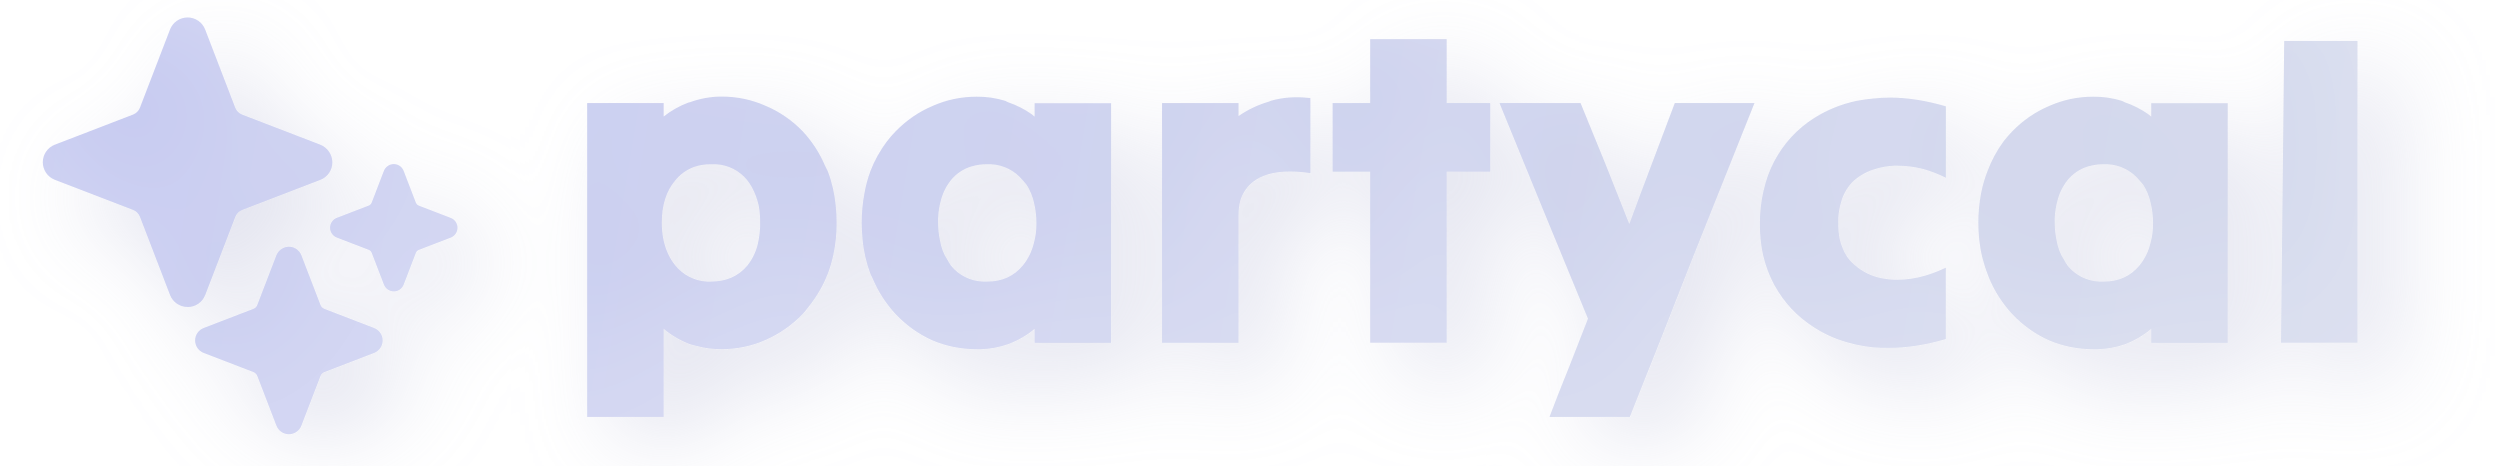
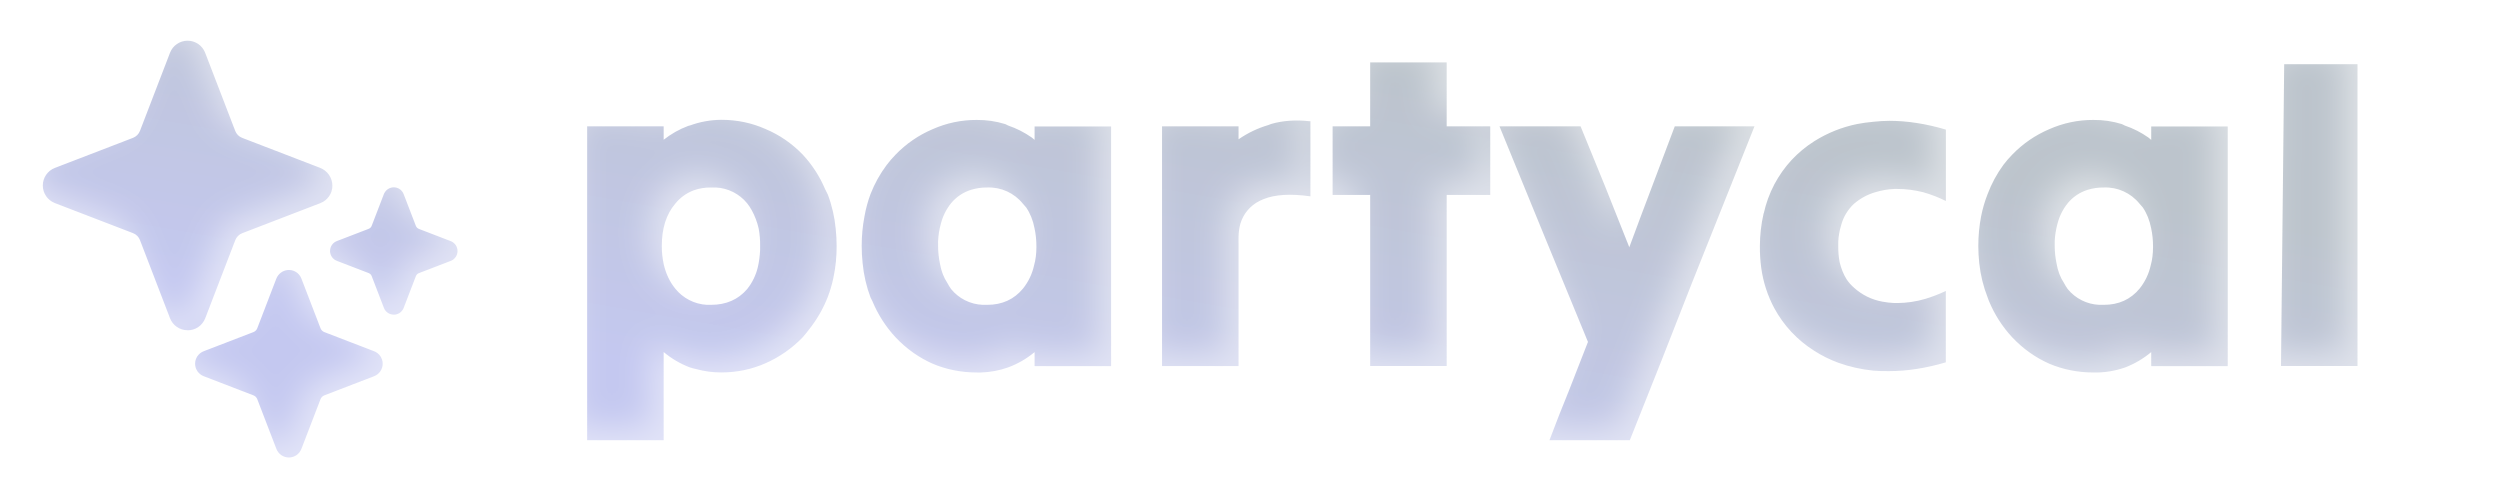
- <svg xmlns="http://www.w3.org/2000/svg" viewBox="0 4 430 80">
+ <svg xmlns="http://www.w3.org/2000/svg" viewBox="0 0 375 75" fill="none">
+   <g filter="url(#ax1)">
+     <path d="M28.143 49.535A2.81 2.81 0 0 1 25.5 47.73l-4.509-11.721a1.8 1.8 0 0 0-1.038-1.038l-11.72-4.509a2.826 2.826 0 0 1 0-5.276l11.72-4.509a1.82 1.82 0 0 0 1.038-1.037L25.5 7.919a2.825 2.825 0 0 1 5.276 0l4.509 11.72a1.8 1.8 0 0 0 1.038 1.038l11.65 4.483a2.89 2.89 0 0 1 1.885 2.73 2.81 2.81 0 0 1-1.806 2.581l-11.72 4.509a1.8 1.8 0 0 0-1.038 1.038l-4.51 11.72a2.81 2.81 0 0 1-2.642 1.806zm30.924-2.337a1.59 1.59 0 0 1-1.483-1.02l-1.831-4.762a.78.78 0 0 0-.454-.454l-4.761-1.831a1.587 1.587 0 0 1 0-2.974l4.761-1.831a.78.78 0 0 0 .454-.454l1.814-4.718a1.63 1.63 0 0 1 1.308-1.046 1.59 1.59 0 0 1 1.674 1.011l1.832 4.762a.8.8 0 0 0 .453.453l4.762 1.832a1.587 1.587 0 0 1 0 2.974l-4.762 1.831a.8.8 0 0 0-.453.454l-1.832 4.761a1.59 1.59 0 0 1-1.482 1.02m-15.733 21.42a2.01 2.01 0 0 1-1.875-1.292l-2.869-7.456a1 1 0 0 0-.576-.576l-7.456-2.869a2.006 2.006 0 0 1 0-3.75l7.456-2.869a1 1 0 0 0 .576-.576l2.843-7.404a2.07 2.07 0 0 1 1.657-1.325 2.005 2.005 0 0 1 2.12 1.273l2.868 7.456a1 1 0 0 0 .576.576l7.456 2.87a2.006 2.006 0 0 1 0 3.75l-7.456 2.868a1 1 0 0 0-.576.576l-2.869 7.456a2.01 2.01 0 0 1-1.875 1.291m189.088-2.6a276 276 0 0 1 2.921-7.439q1.457-3.688 2.852-7.3a3627 3627 0 0 0-6.672-16.203 7868 7868 0 0 1-6.601-16.133h12.165a2437 2437 0 0 0 3.689 9.034 1466 1466 0 0 0 3.619 9.105 973 973 0 0 1 3.41-9.105q1.745-4.587 3.41-9.034h11.957a7517 7517 0 0 0-9.384 23.502 2598 2598 0 0 1-9.314 23.573zm-132.873 0H88.073V18.951h11.476v2.014a13.6 13.6 0 0 1 3.689-2.084l.279-.07a13.9 13.9 0 0 1 4.588-.837h.139q3.48 0 6.602 1.386 3.13 1.317 5.564 3.829a17.7 17.7 0 0 1 3.34 5.145q.219.414.419.838a19.8 19.8 0 0 1 1.186 5.145q.137 1.282.139 2.573c.01 1.611-.153 3.22-.488 4.796-.205.97-.485 1.924-.837 2.852a18.8 18.8 0 0 1-2.852 4.936q-.431.577-.907 1.116a17.7 17.7 0 0 1-5.564 3.89q-3.13 1.386-6.672 1.386a14 14 0 0 1-3.689-.488q-.529-.116-1.046-.28a13.8 13.8 0 0 1-3.89-2.293v13.222m164.992-34.003a22 22 0 0 0-.558 4.867 22.6 22.6 0 0 0 .209 3.34 17.9 17.9 0 0 0 1.945 5.982 17.2 17.2 0 0 0 5.982 6.393 18.3 18.3 0 0 0 3.619 1.805 22 22 0 0 0 5.285 1.186 24 24 0 0 0 2.364.07q4.029 0 8.485-1.317V43.64a21 21 0 0 1-3.061 1.187 15 15 0 0 1-4.238.627q-.21.005-.419 0a12 12 0 0 1-1.805-.209 8.55 8.55 0 0 1-4.239-2.084 6.4 6.4 0 0 1-1.116-1.256q-.698-1.116-1.046-2.573a12 12 0 0 1-.21-2.433q-.006-.313 0-.628a10 10 0 0 1 .419-2.433 6.74 6.74 0 0 1 1.945-3.27 8.5 8.5 0 0 1 3.2-1.736c.926-.285 1.884-.45 2.852-.488q.245-.005.488 0 1.875 0 3.829.488a19.5 19.5 0 0 1 3.41 1.317V19.44q-4.448-1.317-8.486-1.317-1.184.01-2.363.14-1.26.107-2.503.348a19.3 19.3 0 0 0-6.392 2.573q-3.83 2.433-5.983 6.462a17.5 17.5 0 0 0-1.596 4.378M155.189 54.898v-2.084a13.5 13.5 0 0 1-3.959 2.294 13.4 13.4 0 0 1-4.099.767q-.279.004-.558 0-3.55 0-6.672-1.317-3.13-1.386-5.564-3.96a18.2 18.2 0 0 1-3.479-5.423q-.144-.277-.28-.559a19.8 19.8 0 0 1-1.186-5.145 25 25 0 0 1-.139-2.573 23.5 23.5 0 0 1 .419-4.447c.201-1.139.504-2.257.906-3.34a18.3 18.3 0 0 1 2.434-4.378q.612-.803 1.316-1.527a16.9 16.9 0 0 1 5.564-3.828 16.1 16.1 0 0 1 6.602-1.387c1.46-.017 2.914.195 4.308.628q.212.1.419.21a13.9 13.9 0 0 1 3.549 1.805q.213.17.419.349v-2.015h11.477v35.948h-11.477zm167.494 0v-2.084a13.8 13.8 0 0 1-3.889 2.294 13.4 13.4 0 0 1-4.727.767q-3.549 0-6.672-1.317-3.13-1.386-5.564-3.96a18.2 18.2 0 0 1-3.479-5.423 22 22 0 0 1-.21-.559 19.8 19.8 0 0 1-1.255-5.145 24 24 0 0 1-.14-2.573 23.5 23.5 0 0 1 .419-4.447c.223-1.141.55-2.259.976-3.34a18.3 18.3 0 0 1 2.364-4.378q.611-.803 1.317-1.527a16.9 16.9 0 0 1 5.564-3.828 16.1 16.1 0 0 1 6.601-1.387c1.46-.017 2.914.195 4.309.628q.21.1.418.21a13.9 13.9 0 0 1 3.55 1.805q.212.17.418.349v-2.015h11.477v35.948h-11.477zm-117.157 0V29.241h-5.634v-10.29h5.634V9.358h11.477v9.593h6.532v10.29h-6.532v25.657zm136.622 0 .48-45.27h10.997v45.27zm-167.843 0V18.951h11.477v1.944a15.6 15.6 0 0 1 4.517-2.154l.349-.14q2.642-.766 5.774-.418h.139v11.268q-4.448-.629-7.02.418a6 6 0 0 0-1.117.558 5.57 5.57 0 0 0-2.502 3.69 9 9 0 0 0-.14 1.805v18.985h-11.477zm-26.215-9.174q3.34 0 5.355-2.433a8.45 8.45 0 0 0 1.665-3.48q.35-1.255.349-2.712v-.21c0-.888-.094-1.773-.279-2.642q-.348-1.805-1.256-3.13a8 8 0 0 0-.488-.559 6.54 6.54 0 0 0-5.355-2.433 8 8 0 0 0-2.433.349 6.33 6.33 0 0 0-2.991 2.014 8.1 8.1 0 0 0-1.526 3.062 12 12 0 0 0-.419 2.642q-.007.348 0 .698c.003.888.097 1.773.279 2.642q.279 1.665 1.117 2.922.248.472.558.907a6.44 6.44 0 0 0 4.726 2.363q.35.015.698 0m167.494 0q3.34 0 5.355-2.433a8.46 8.46 0 0 0 1.666-3.48q.348-1.255.348-2.712v-.21c0-.888-.094-1.773-.279-2.642q-.349-1.805-1.255-3.13a8 8 0 0 0-.489-.559 6.53 6.53 0 0 0-5.354-2.433 8 8 0 0 0-2.434.349 6.33 6.33 0 0 0-2.991 2.014 8.1 8.1 0 0 0-1.526 3.062 12 12 0 0 0-.419 2.642q-.007.348 0 .698c.003.888.097 1.773.279 2.642q.28 1.665 1.117 2.922.248.472.558.907a6.45 6.45 0 0 0 4.727 2.363q.349.015.697 0m-208.936 0q3.41 0 5.425-2.363a8.3 8.3 0 0 0 1.596-3.27q.279-1.187.348-2.574.007-.314 0-.627a13 13 0 0 0-.209-2.573 10.5 10.5 0 0 0-1.046-2.782 7.5 7.5 0 0 0-.698-1.047 6.46 6.46 0 0 0-4.657-2.363 9 9 0 0 0-.767 0 7.5 7.5 0 0 0-2.573.419 6.45 6.45 0 0 0-2.782 2.014q-2.015 2.364-2.015 6.332c-.005.911.089 1.82.28 2.712q.487 2.154 1.735 3.689a6.55 6.55 0 0 0 4.727 2.433q.313.01.628 0" fill="url(#bx1)" />
+   </g>
  <defs>
-     <linearGradient id="bz2" x1="600" y1="100" x2="0" y2="0" gradientUnits="userSpaceOnUse">
-       <stop stop-color="#D7DDE8" />
+     <linearGradient id="bx1" x1="185.521" y1="6.105" x2="174.523" y2="68.625" gradientUnits="userSpaceOnUse">
+       <stop stop-color="#BCC4CC" />
      <stop offset="1" stop-color="#C4C8F0" />
    </linearGradient>
-     <filter id="az2" filterUnits="userSpaceOnUse" color-interpolation-filters="sRGB">
+     <filter id="ax1" x="4.419" y="4.105" width="349.206" height="64.52" filterUnits="userSpaceOnUse" color-interpolation-filters="sRGB">
      <feFlood flood-opacity="0" result="BackgroundImageFix" />
+       <feBlend in="SourceGraphic" in2="BackgroundImageFix" result="shape" />
      <feColorMatrix in="SourceAlpha" values="0 0 0 0 0 0 0 0 0 0 0 0 0 0 0 0 0 0 127 0" result="hardAlpha" />
-       <feOffset dx="6" dy="6" />
-       <feGaussianBlur stdDeviation="8" />
-       <feColorMatrix values="0 0 0 0 0.675 0 0 0 0 0.686 0 0 0 0 0.816 0 0 0 0.35 0" />
-       <feBlend in2="BackgroundImageFix" result="effect1" />
-       <feBlend in="SourceGraphic" in2="effect1" result="shape" />
-       <feColorMatrix in="SourceAlpha" values="0 0 0 0 0 0 0 0 0 0 0 0 0 0 0 0 0 0 127 0" result="hardAlpha" />
-       <feOffset dx="-10" dy="-10" />
-       <feGaussianBlur stdDeviation="10" />
+       <feOffset dx="-2" dy="-2" />
+       <feGaussianBlur stdDeviation="2.5" />
      <feComposite in2="hardAlpha" operator="arithmetic" k2="-1" k3="1" />
-       <feColorMatrix values="0 0 0 0 1 0 0 0 0 1 0 0 0 0 1 0 0 0 0.24 0" />
-       <feBlend in2="shape" result="effect2" />
+       <feColorMatrix values="0 0 0 0 1 0 0 0 0 1 0 0 0 0 1 0 0 0 0.5 0" />
+       <feBlend in2="shape" />
    </filter>
  </defs>
-   <g filter="url(#az2)" fill="url(#bz2)">
-     <path d="M32.27 56.8a3.22 3.22 0 0 1-3.03-2.07l-5.17-13.44a2.08 2.08 0 0 0-1.19-1.19L9.44 34.93a3.24 3.24 0 0 1 0-6.05l13.44-5.17a2.08 2.08 0 0 0 1.19-1.19l5.17-13.44a3.24 3.24 0 0 1 6.05 0l5.17 13.44a2.08 2.08 0 0 0 1.19 1.19l13.36 5.14a3.31 3.31 0 0 1 2.16 3.13 3.22 3.22 0 0 1-2.07 2.96l-13.44 5.17a2.08 2.08 0 0 0-1.19 1.19L35.3 54.74a3.22 3.22 0 0 1-3.03 2.07zm35.46-2.68a1.82 1.82 0 0 1-1.7-1.17l-2.1-5.46a.9.9 0 0 0-.52-.52l-5.46-2.1a1.82 1.82 0 0 1 0-3.41l5.46-2.1a.9.9 0 0 0 .52-.52l2.08-5.41a1.87 1.87 0 0 1 1.5-1.2 1.82 1.82 0 0 1 1.92 1.16l2.1 5.46a.9.9 0 0 0 .52.52l5.46 2.1a1.82 1.82 0 0 1 0 3.41l-5.46 2.1a.9.9 0 0 0-.52.52l-2.1 5.46a1.82 1.82 0 0 1-1.7 1.17M49.69 78.69a2.3 2.3 0 0 1-2.15-1.48l-3.29-8.55a1.15 1.15 0 0 0-.66-.66l-8.55-3.29a2.3 2.3 0 0 1 0-4.3l8.55-3.29a1.15 1.15 0 0 0 .66-.66l3.26-8.49a2.37 2.37 0 0 1 1.9-1.52 2.3 2.3 0 0 1 2.43 1.46l3.29 8.55a1.15 1.15 0 0 0 .66.66l8.55 3.29a2.3 2.3 0 0 1 0 4.3L55.79 68a1.15 1.15 0 0 0-.66.66l-3.29 8.55a2.3 2.3 0 0 1-2.15 1.48m216.82-2.98q1.59-4.23 3.35-8.53 1.67-4.23 3.27-8.37-3.75-9.17-7.65-18.58-3.83-9.33-7.57-18.5h13.95q2.07 5.1 4.23 10.36 2.07 5.26 4.15 10.44 1.91-5.18 3.91-10.44t3.91-10.36h13.71q-5.34 13.31-10.76 26.95-5.34 13.71-10.68 27.03h-13.79zm-152.36 0h-13.16V21.73h13.16v2.31a15.6 15.6 0 0 1 4.23-2.39l.32-.08a15.9 15.9 0 0 1 5.26-.96h.16q3.99 0 7.57 1.59 3.59 1.51 6.38 4.39a20.3 20.3 0 0 1 3.83 5.9 24 24 0 0 1 .48.96 22.7 22.7 0 0 1 1.36 5.9 28 28 0 0 1 .16 2.95 25.7 25.7 0 0 1-.56 5.5 22 22 0 0 1-.96 3.27 21.5 21.5 0 0 1-3.27 5.66 20 20 0 0 1-1.04 1.28q-2.79 2.87-6.38 4.46t-7.65 1.59a16 16 0 0 1-4.23-.56 14 14 0 0 1-1.2-.32q-2.47-.96-4.46-2.63V75.7zm189.19-38.99a25.2 25.2 0 0 0-.64 5.58 26 26 0 0 0 .24 3.83 20.5 20.5 0 0 0 2.23 6.86q2.47 4.54 6.86 7.33a21 21 0 0 0 4.15 2.07 25.2 25.2 0 0 0 6.06 1.36 27 27 0 0 0 2.71.08q4.62 0 9.73-1.51V50.04a24 24 0 0 1-3.51 1.36q-2.47.72-4.86.72a16 16 0 0 1-.48 0 13.6 13.6 0 0 1-2.07-.24 9.8 9.8 0 0 1-4.86-2.39 7.3 7.3 0 0 1-1.28-1.44q-.8-1.28-1.2-2.95a13.6 13.6 0 0 1-.24-2.79 16 16 0 0 1 0-.72q.08-1.51.48-2.79a7.73 7.73 0 0 1 2.23-3.75 9.7 9.7 0 0 1 3.67-1.99 12.8 12.8 0 0 1 3.27-.56 15 15 0 0 1 .56 0q2.15 0 4.39.56a22.3 22.3 0 0 1 3.91 1.51V22.29q-5.1-1.51-9.73-1.51a27 27 0 0 0-2.71.16 27 27 0 0 0-2.87.4 22.1 22.1 0 0 0-7.33 2.95q-4.39 2.79-6.86 7.41a20 20 0 0 0-1.83 5.02M177.95 62.95v-2.39q-1.99 1.67-4.54 2.63a15.4 15.4 0 0 1-4.7.88 18 18 0 0 1-.64 0q-4.07 0-7.65-1.51-3.59-1.59-6.38-4.54a20.9 20.9 0 0 1-3.99-6.22 24 24 0 0 1-.32-.64 22.7 22.7 0 0 1-1.36-5.9 28 28 0 0 1-.16-2.95 27 27 0 0 1 .48-5.1 22 22 0 0 1 1.04-3.83 21 21 0 0 1 2.79-5.02 19 19 0 0 1 1.51-1.75q2.79-2.87 6.38-4.39 3.59-1.59 7.57-1.59a16 16 0 0 1 4.94.72 15 15 0 0 1 .48.24 15.9 15.9 0 0 1 4.07 2.07 15 15 0 0 1 .48.4v-2.31h13.16v41.22h-13.16zm192.06 0v-2.39q-1.99 1.67-4.46 2.63a15.4 15.4 0 0 1-4.78.88 18 18 0 0 1-.64 0q-4.07 0-7.65-1.51-3.59-1.59-6.38-4.54a20.9 20.9 0 0 1-3.99-6.22 24 24 0 0 1-.24-.64 22.7 22.7 0 0 1-1.44-5.9 28 28 0 0 1-.16-2.95 27 27 0 0 1 .48-5.1 22 22 0 0 1 1.12-3.83 21 21 0 0 1 2.71-5.02 19 19 0 0 1 1.51-1.75q2.79-2.87 6.38-4.39 3.59-1.59 7.57-1.59a16 16 0 0 1 4.94.72 15 15 0 0 1 .48.24 15.9 15.9 0 0 1 4.07 2.07 15 15 0 0 1 .48.4v-2.31h13.16v41.22h-13.16zm-134.34 0V33.53h-6.46v-11.8h6.46v-11h13.16v11h7.49v11.8h-7.49v29.42zm156.66 0 .55-51.91h12.61v51.91zm-192.46 0V21.73h13.16v2.23a17.9 17.9 0 0 1 5.18-2.47 20 20 0 0 1 .4-.16q3.03-.88 6.62-.48h.16v12.92q-5.1-.72-8.05.48a7 7 0 0 0-1.28.64 6.38 6.38 0 0 0-2.87 4.23 10.4 10.4 0 0 0-.16 2.07v21.77h-13.16zm-30.06-10.52q3.83 0 6.14-2.79a9.7 9.7 0 0 0 1.91-3.99q.4-1.44.4-3.11v-.24a14.6 14.6 0 0 0-.32-3.03q-.4-2.07-1.44-3.59a9 9 0 0 0-.56-.64 7.5 7.5 0 0 0-5.5-2.79 10 10 0 0 0-.64 0 9.1 9.1 0 0 0-2.79.4 7.26 7.26 0 0 0-3.43 2.31 9.25 9.25 0 0 0-1.75 3.51q-.4 1.44-.48 3.03a18 18 0 0 0 0 .8 15 15 0 0 0 .32 3.03q.32 1.91 1.28 3.35a9 9 0 0 0 .64 1.04 7.4 7.4 0 0 0 5.42 2.71 10 10 0 0 0 .8 0m192.06 0q3.83 0 6.14-2.79a9.7 9.7 0 0 0 1.91-3.99q.4-1.44.4-3.11v-.24a14.6 14.6 0 0 0-.32-3.03q-.4-2.07-1.44-3.59a9 9 0 0 0-.56-.64 7.5 7.5 0 0 0-5.5-2.79 10 10 0 0 0-.64 0 9.1 9.1 0 0 0-2.79.4 7.26 7.26 0 0 0-3.43 2.31 9.25 9.25 0 0 0-1.75 3.51q-.4 1.44-.48 3.03a18 18 0 0 0 0 .8 15 15 0 0 0 .32 3.03q.32 1.91 1.28 3.35a9 9 0 0 0 .64 1.04 7.4 7.4 0 0 0 5.42 2.71 10 10 0 0 0 .8 0m-239.58 0q3.91 0 6.22-2.71a9.5 9.5 0 0 0 1.83-3.75q.32-1.36.4-2.95a18 18 0 0 0 0-.72 15 15 0 0 0-.24-2.95q-.4-1.75-1.2-3.19a8.5 8.5 0 0 0-.8-1.2 7.4 7.4 0 0 0-5.34-2.71 10 10 0 0 0-.88 0 8.6 8.6 0 0 0-2.95.48 7.4 7.4 0 0 0-3.19 2.31q-2.31 2.71-2.31 7.26a14.5 14.5 0 0 0 .32 3.11q.56 2.47 1.99 4.23a7.5 7.5 0 0 0 5.42 2.79 10 10 0 0 0 .72 0" />
-   </g>
</svg>
